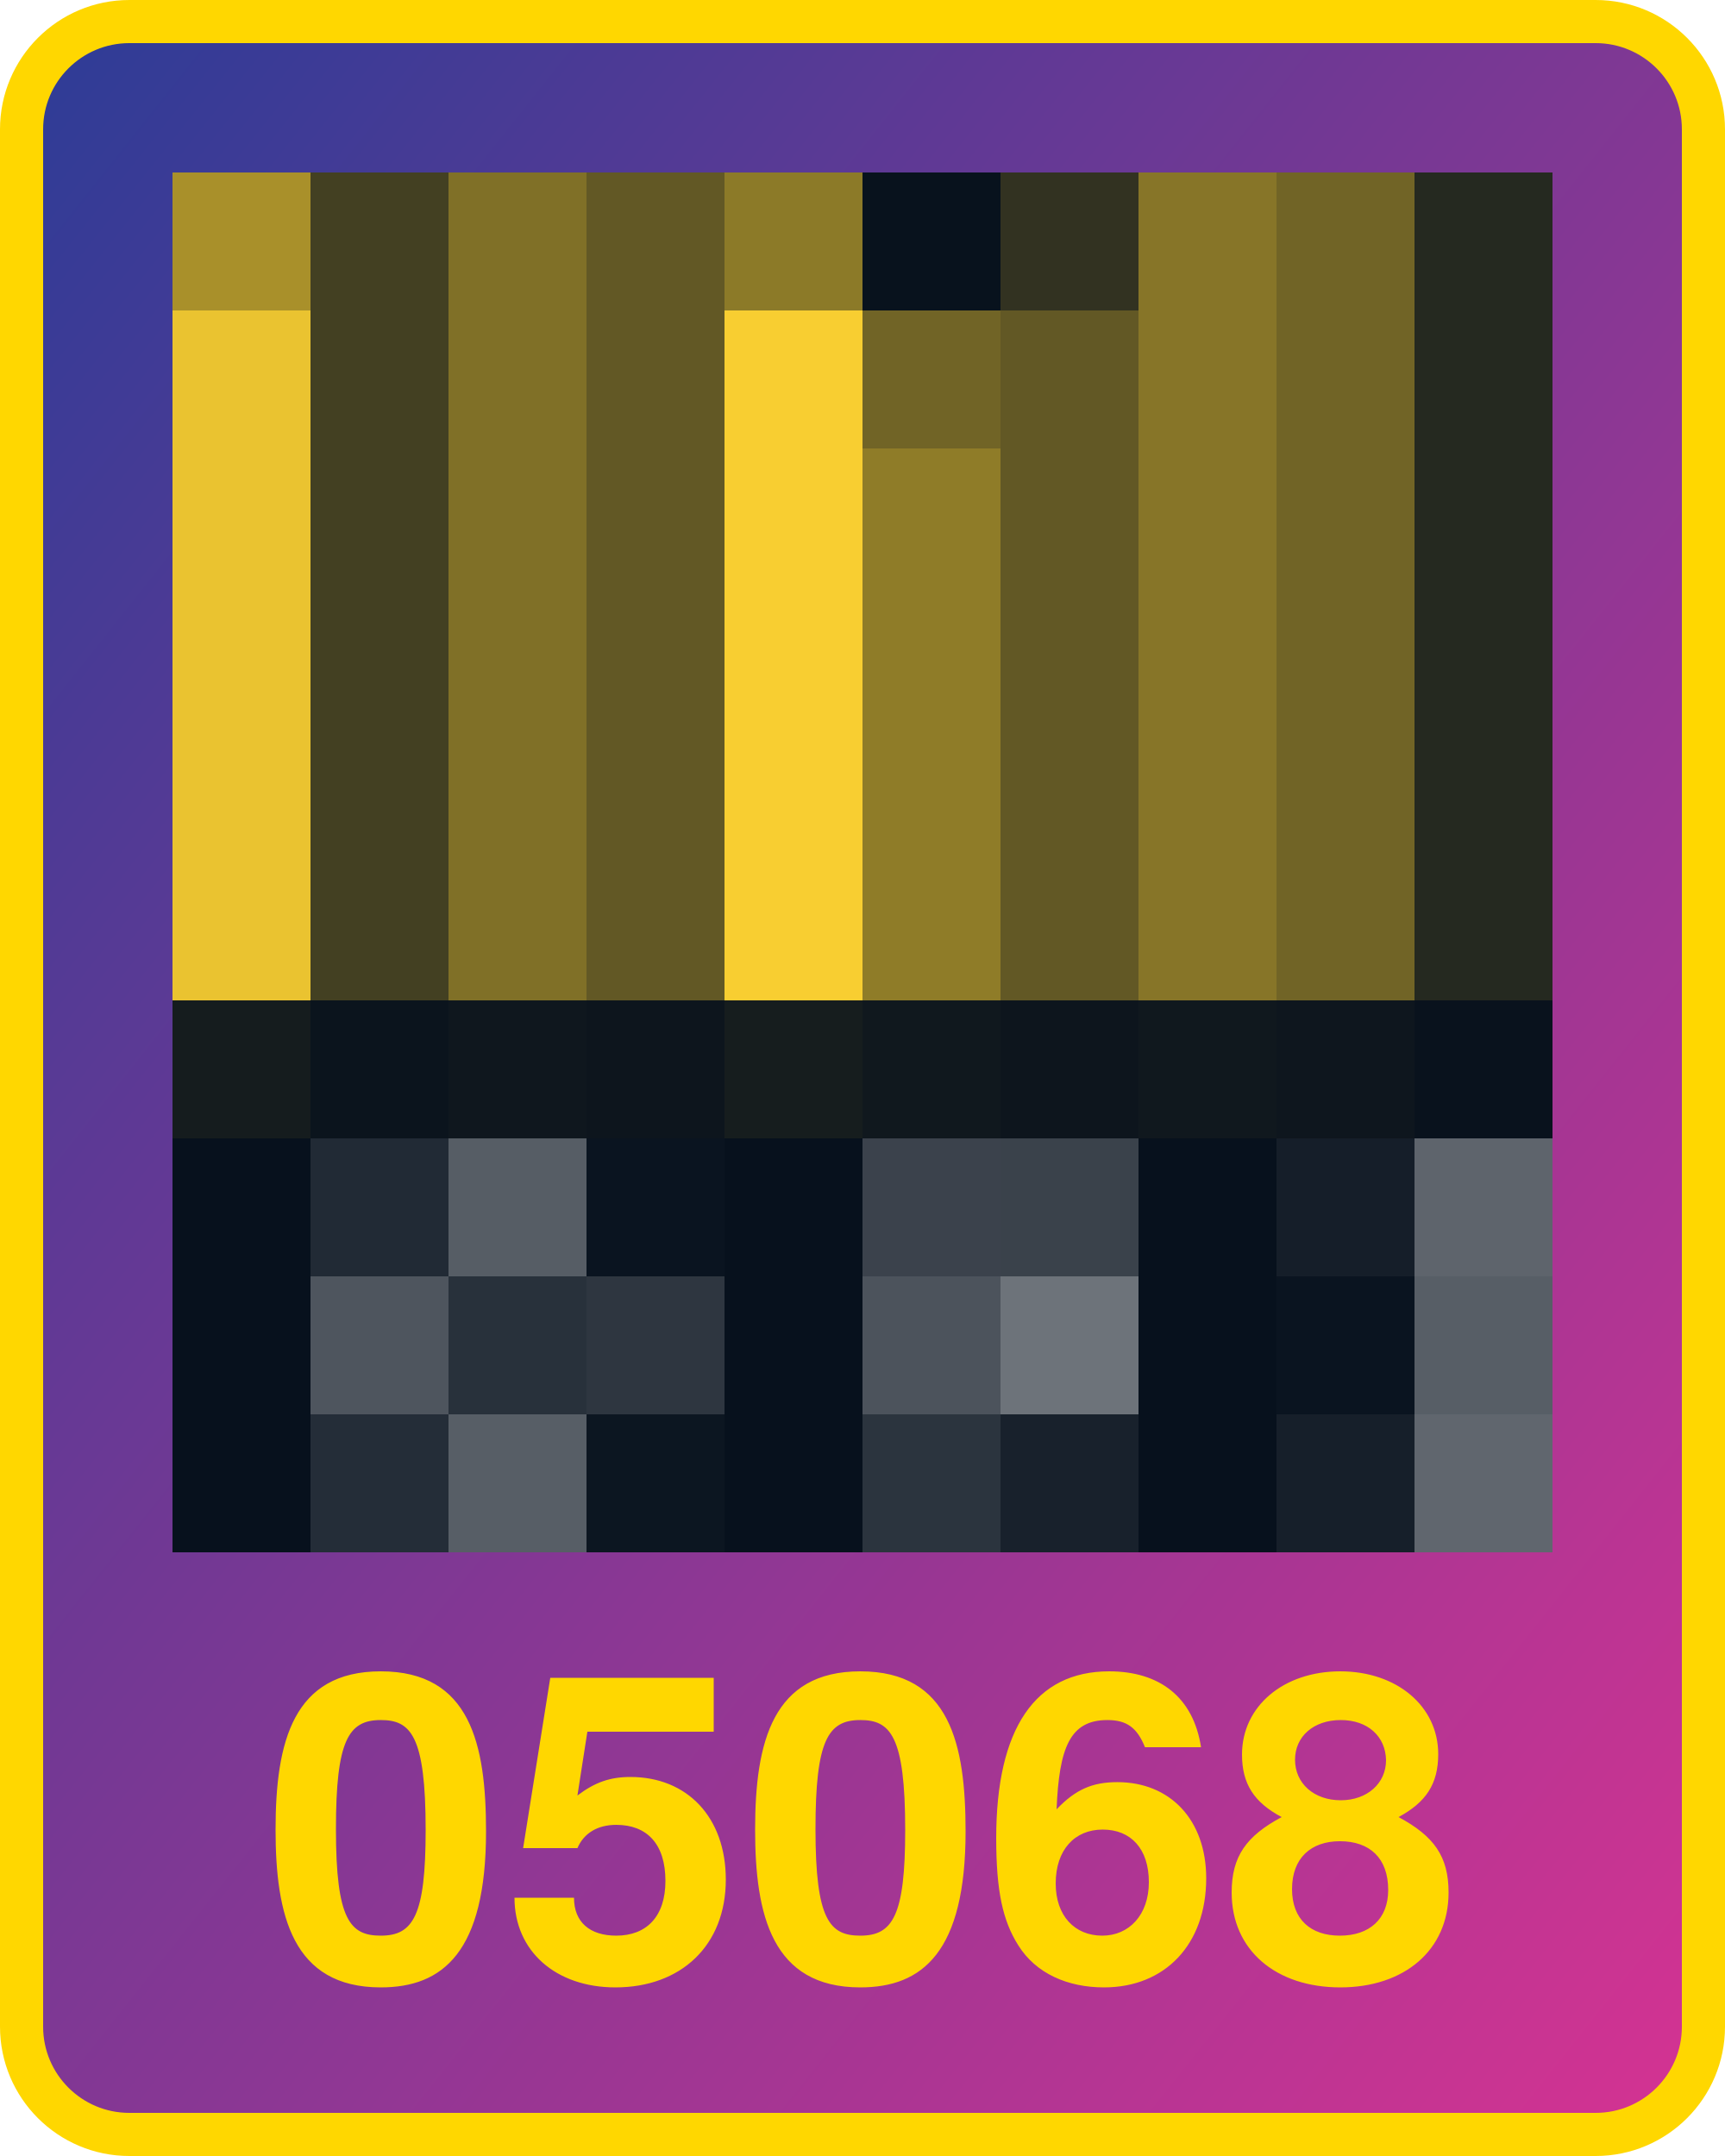
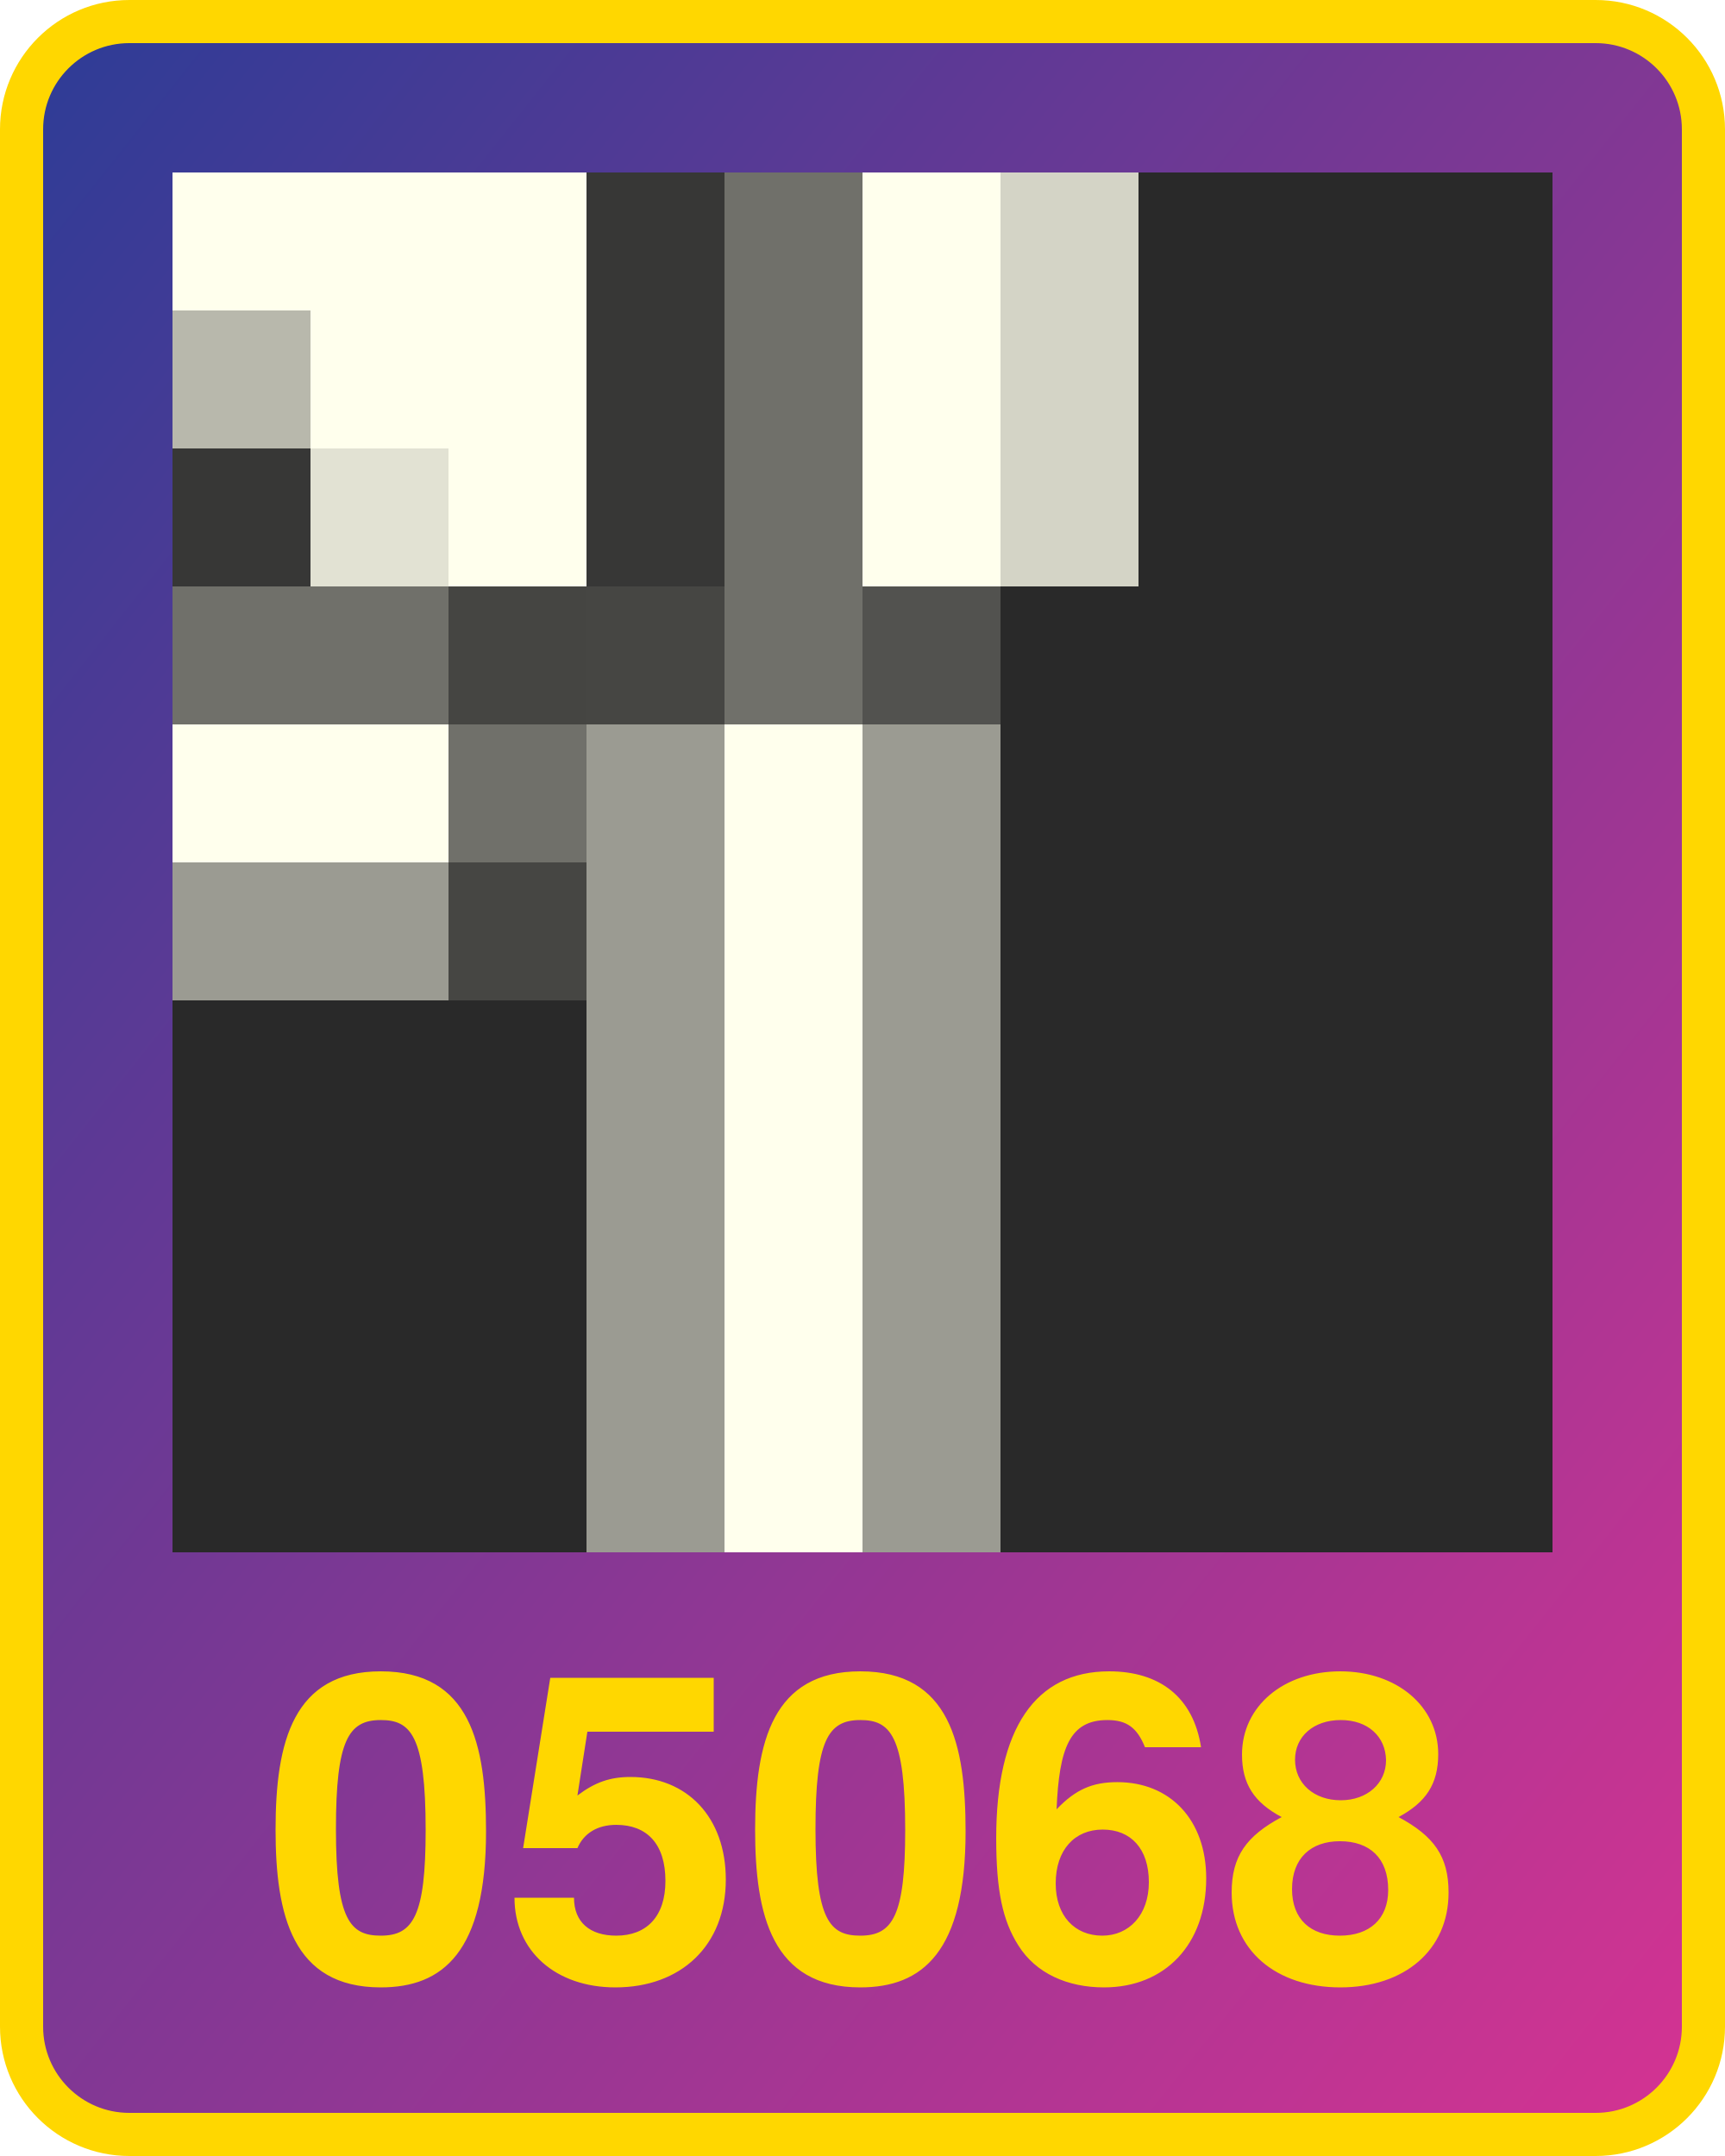
<svg xmlns="http://www.w3.org/2000/svg" width="800" height="1000">
  <defs>
    <linearGradient id="g" x1="0" x2="1" y1="0" y2="1">
      <stop offset="0%" stop-color="#2d3c96" />
      <stop offset="100%" stop-color="#d53392" />
    </linearGradient>
  </defs>
  <rect x="10" y="10" width="780" height="980" fill="url(#g)" rx="50" ry="50" stroke="gold" stroke-width="20" />
  <text x="400" y="920" width="780" text-anchor="middle" style="font:bold 200px 'Helvetica Neue';fill:gold">05068</text>
  <g transform="translate(80 80) scale(64)">
-     <rect x="0" y="0" width="1" height="1" fill="#a9902a" />
-     <rect x="0" y="1" width="1" height="1" fill="#eac330" />
-     <rect x="0" y="2" width="1" height="1" fill="#eac330" />
-     <rect x="0" y="3" width="1" height="1" fill="#eac330" />
-     <rect x="0" y="4" width="1" height="1" fill="#eac330" />
-     <rect x="0" y="5" width="1" height="1" fill="#eac330" />
-     <rect x="0" y="6" width="1" height="1" fill="#151c1e" />
-     <rect x="0" y="7" width="1" height="1" fill="#07111d" />
-     <rect x="0" y="8" width="1" height="1" fill="#07111d" />
-     <rect x="0" y="9" width="1" height="1" fill="#07111d" />
-     <rect x="1" y="0" width="1" height="1" fill="#434022" />
-     <rect x="1" y="1" width="1" height="1" fill="#434022" />
-     <rect x="1" y="2" width="1" height="1" fill="#434022" />
-     <rect x="1" y="3" width="1" height="1" fill="#434022" />
-     <rect x="1" y="4" width="1" height="1" fill="#434022" />
-     <rect x="1" y="5" width="1" height="1" fill="#434022" />
-     <rect x="1" y="6" width="1" height="1" fill="#0b141d" />
-     <rect x="1" y="7" width="1" height="1" fill="#212a35" />
-     <rect x="1" y="8" width="1" height="1" fill="#4e555e" />
-     <rect x="1" y="9" width="1" height="1" fill="#242d38" />
-     <rect x="2" y="0" width="1" height="1" fill="#807027" />
-     <rect x="2" y="1" width="1" height="1" fill="#807027" />
-     <rect x="2" y="2" width="1" height="1" fill="#807027" />
-     <rect x="2" y="3" width="1" height="1" fill="#807027" />
-     <rect x="2" y="4" width="1" height="1" fill="#807027" />
-     <rect x="2" y="5" width="1" height="1" fill="#807027" />
-     <rect x="2" y="6" width="1" height="1" fill="#0f171e" />
-     <rect x="2" y="7" width="1" height="1" fill="#565d65" />
-     <rect x="2" y="8" width="1" height="1" fill="#28313b" />
-     <rect x="2" y="9" width="1" height="1" fill="#575e66" />
-     <rect x="3" y="0" width="1" height="1" fill="#625825" />
-     <rect x="3" y="1" width="1" height="1" fill="#625825" />
-     <rect x="3" y="2" width="1" height="1" fill="#625825" />
-     <rect x="3" y="3" width="1" height="1" fill="#625825" />
-     <rect x="3" y="4" width="1" height="1" fill="#625825" />
-     <rect x="3" y="5" width="1" height="1" fill="#625825" />
-     <rect x="3" y="6" width="1" height="1" fill="#0d151d" />
-     <rect x="3" y="7" width="1" height="1" fill="#0a1420" />
-     <rect x="3" y="8" width="1" height="1" fill="#2e3640" />
-     <rect x="3" y="9" width="1" height="1" fill="#0c1621" />
-     <rect x="4" y="0" width="1" height="1" fill="#8c7a28" />
-     <rect x="4" y="1" width="1" height="1" fill="#f8ce31" />
-     <rect x="4" y="2" width="1" height="1" fill="#f8ce31" />
-     <rect x="4" y="3" width="1" height="1" fill="#f8ce31" />
-     <rect x="4" y="4" width="1" height="1" fill="#f8ce31" />
-     <rect x="4" y="5" width="1" height="1" fill="#f8ce31" />
-     <rect x="4" y="6" width="1" height="1" fill="#161d1e" />
-     <rect x="4" y="7" width="1" height="1" fill="#07111d" />
-     <rect x="4" y="8" width="1" height="1" fill="#07111d" />
-     <rect x="4" y="9" width="1" height="1" fill="#07111d" />
-     <rect x="5" y="0" width="1" height="1" fill="#08121d" />
-     <rect x="5" y="1" width="1" height="1" fill="#716426" />
-     <rect x="5" y="2" width="1" height="1" fill="#8f7c28" />
-     <rect x="5" y="3" width="1" height="1" fill="#8f7c28" />
-     <rect x="5" y="4" width="1" height="1" fill="#8f7c28" />
-     <rect x="5" y="5" width="1" height="1" fill="#8f7c28" />
-     <rect x="5" y="6" width="1" height="1" fill="#10181e" />
-     <rect x="5" y="7" width="1" height="1" fill="#3b424c" />
-     <rect x="5" y="8" width="1" height="1" fill="#4c535c" />
-     <rect x="5" y="9" width="1" height="1" fill="#2b343e" />
-     <rect x="6" y="0" width="1" height="1" fill="#323221" />
-     <rect x="6" y="1" width="1" height="1" fill="#625825" />
-     <rect x="6" y="2" width="1" height="1" fill="#625825" />
-     <rect x="6" y="3" width="1" height="1" fill="#625825" />
-     <rect x="6" y="4" width="1" height="1" fill="#625825" />
-     <rect x="6" y="5" width="1" height="1" fill="#625825" />
-     <rect x="6" y="6" width="1" height="1" fill="#0d151d" />
-     <rect x="6" y="7" width="1" height="1" fill="#3a424b" />
-     <rect x="6" y="8" width="1" height="1" fill="#6d737a" />
-     <rect x="6" y="9" width="1" height="1" fill="#18212c" />
-     <rect x="7" y="0" width="1" height="1" fill="#877528" />
-     <rect x="7" y="1" width="1" height="1" fill="#877528" />
-     <rect x="7" y="2" width="1" height="1" fill="#877528" />
-     <rect x="7" y="3" width="1" height="1" fill="#877528" />
-     <rect x="7" y="4" width="1" height="1" fill="#877528" />
-     <rect x="7" y="5" width="1" height="1" fill="#877528" />
-     <rect x="7" y="6" width="1" height="1" fill="#10181e" />
-     <rect x="7" y="7" width="1" height="1" fill="#07111d" />
-     <rect x="7" y="8" width="1" height="1" fill="#07111d" />
-     <rect x="7" y="9" width="1" height="1" fill="#07111d" />
-     <rect x="8" y="0" width="1" height="1" fill="#716426" />
-     <rect x="8" y="1" width="1" height="1" fill="#716426" />
-     <rect x="8" y="2" width="1" height="1" fill="#716426" />
-     <rect x="8" y="3" width="1" height="1" fill="#716426" />
-     <rect x="8" y="4" width="1" height="1" fill="#716426" />
-     <rect x="8" y="5" width="1" height="1" fill="#716426" />
-     <rect x="8" y="6" width="1" height="1" fill="#0e161e" />
-     <rect x="8" y="7" width="1" height="1" fill="#151e29" />
-     <rect x="8" y="8" width="1" height="1" fill="#0a1420" />
-     <rect x="8" y="9" width="1" height="1" fill="#161f2a" />
-     <rect x="9" y="0" width="1" height="1" fill="#252920" />
-     <rect x="9" y="1" width="1" height="1" fill="#252920" />
-     <rect x="9" y="2" width="1" height="1" fill="#252920" />
-     <rect x="9" y="3" width="1" height="1" fill="#252920" />
-     <rect x="9" y="4" width="1" height="1" fill="#252920" />
-     <rect x="9" y="5" width="1" height="1" fill="#252920" />
-     <rect x="9" y="6" width="1" height="1" fill="#09121d" />
-     <rect x="9" y="7" width="1" height="1" fill="#5e646c" />
-     <rect x="9" y="8" width="1" height="1" fill="#575e66" />
-     <rect x="9" y="9" width="1" height="1" fill="#60666e" />
+     <rect x="0" y="0" width="1" height="1" fill="#ffffed" />
+     <rect x="0" y="1" width="1" height="1" fill="#b8b8ac" />
+     <rect x="0" y="2" width="1" height="1" fill="#373736" />
+     <rect x="0" y="3" width="1" height="1" fill="#70706a" />
+     <rect x="0" y="4" width="1" height="1" fill="#ffffed" />
+     <rect x="0" y="5" width="1" height="1" fill="#9b9b92" />
+     <rect x="0" y="6" width="1" height="1" fill="#292929" />
+     <rect x="0" y="7" width="1" height="1" fill="#292929" />
+     <rect x="0" y="8" width="1" height="1" fill="#292929" />
+     <rect x="0" y="9" width="1" height="1" fill="#292929" />
+     <rect x="1" y="0" width="1" height="1" fill="#ffffed" />
+     <rect x="1" y="1" width="1" height="1" fill="#ffffed" />
+     <rect x="1" y="2" width="1" height="1" fill="#e2e2d3" />
+     <rect x="1" y="3" width="1" height="1" fill="#70706a" />
+     <rect x="1" y="4" width="1" height="1" fill="#ffffed" />
+     <rect x="1" y="5" width="1" height="1" fill="#9b9b92" />
+     <rect x="1" y="6" width="1" height="1" fill="#292929" />
+     <rect x="1" y="7" width="1" height="1" fill="#292929" />
+     <rect x="1" y="8" width="1" height="1" fill="#292929" />
+     <rect x="1" y="9" width="1" height="1" fill="#292929" />
+     <rect x="2" y="0" width="1" height="1" fill="#ffffed" />
+     <rect x="2" y="1" width="1" height="1" fill="#ffffed" />
+     <rect x="2" y="2" width="1" height="1" fill="#ffffed" />
+     <rect x="2" y="3" width="1" height="1" fill="#454542" />
+     <rect x="2" y="4" width="1" height="1" fill="#70706a" />
+     <rect x="2" y="5" width="1" height="1" fill="#464643" />
+     <rect x="2" y="6" width="1" height="1" fill="#292929" />
+     <rect x="2" y="7" width="1" height="1" fill="#292929" />
+     <rect x="2" y="8" width="1" height="1" fill="#292929" />
+     <rect x="2" y="9" width="1" height="1" fill="#292929" />
+     <rect x="3" y="0" width="1" height="1" fill="#373736" />
+     <rect x="3" y="1" width="1" height="1" fill="#373736" />
+     <rect x="3" y="2" width="1" height="1" fill="#373736" />
+     <rect x="3" y="3" width="1" height="1" fill="#464643" />
+     <rect x="3" y="4" width="1" height="1" fill="#9b9b92" />
+     <rect x="3" y="5" width="1" height="1" fill="#9b9b92" />
+     <rect x="3" y="6" width="1" height="1" fill="#9b9b92" />
+     <rect x="3" y="7" width="1" height="1" fill="#9b9b92" />
+     <rect x="3" y="8" width="1" height="1" fill="#9b9b92" />
+     <rect x="3" y="9" width="1" height="1" fill="#9b9b92" />
+     <rect x="4" y="0" width="1" height="1" fill="#70706a" />
+     <rect x="4" y="1" width="1" height="1" fill="#70706a" />
+     <rect x="4" y="2" width="1" height="1" fill="#70706a" />
+     <rect x="4" y="3" width="1" height="1" fill="#70706a" />
+     <rect x="4" y="4" width="1" height="1" fill="#ffffed" />
+     <rect x="4" y="5" width="1" height="1" fill="#ffffed" />
+     <rect x="4" y="6" width="1" height="1" fill="#ffffed" />
+     <rect x="4" y="7" width="1" height="1" fill="#ffffed" />
+     <rect x="4" y="8" width="1" height="1" fill="#ffffed" />
+     <rect x="4" y="9" width="1" height="1" fill="#ffffed" />
+     <rect x="5" y="0" width="1" height="1" fill="#ffffed" />
+     <rect x="5" y="1" width="1" height="1" fill="#ffffed" />
+     <rect x="5" y="2" width="1" height="1" fill="#ffffed" />
+     <rect x="5" y="3" width="1" height="1" fill="#52524f" />
+     <rect x="5" y="4" width="1" height="1" fill="#9b9b92" />
+     <rect x="5" y="5" width="1" height="1" fill="#9b9b92" />
+     <rect x="5" y="6" width="1" height="1" fill="#9b9b92" />
+     <rect x="5" y="7" width="1" height="1" fill="#9b9b92" />
+     <rect x="5" y="8" width="1" height="1" fill="#9b9b92" />
+     <rect x="5" y="9" width="1" height="1" fill="#9b9b92" />
+     <rect x="6" y="0" width="1" height="1" fill="#d4d4c6" />
+     <rect x="6" y="1" width="1" height="1" fill="#d4d4c6" />
+     <rect x="6" y="2" width="1" height="1" fill="#d4d4c6" />
+     <rect x="6" y="3" width="1" height="1" fill="#292929" />
+     <rect x="6" y="4" width="1" height="1" fill="#292929" />
+     <rect x="6" y="5" width="1" height="1" fill="#292929" />
+     <rect x="6" y="6" width="1" height="1" fill="#292929" />
+     <rect x="6" y="7" width="1" height="1" fill="#292929" />
+     <rect x="6" y="8" width="1" height="1" fill="#292929" />
+     <rect x="6" y="9" width="1" height="1" fill="#292929" />
+     <rect x="7" y="0" width="1" height="1" fill="#292929" />
+     <rect x="7" y="1" width="1" height="1" fill="#292929" />
+     <rect x="7" y="2" width="1" height="1" fill="#292929" />
+     <rect x="7" y="3" width="1" height="1" fill="#292929" />
+     <rect x="7" y="4" width="1" height="1" fill="#292929" />
+     <rect x="7" y="5" width="1" height="1" fill="#292929" />
+     <rect x="7" y="6" width="1" height="1" fill="#292929" />
+     <rect x="7" y="7" width="1" height="1" fill="#292929" />
+     <rect x="7" y="8" width="1" height="1" fill="#292929" />
+     <rect x="7" y="9" width="1" height="1" fill="#292929" />
+     <rect x="8" y="0" width="1" height="1" fill="#292929" />
+     <rect x="8" y="1" width="1" height="1" fill="#292929" />
+     <rect x="8" y="2" width="1" height="1" fill="#292929" />
+     <rect x="8" y="3" width="1" height="1" fill="#292929" />
+     <rect x="8" y="4" width="1" height="1" fill="#292929" />
+     <rect x="8" y="5" width="1" height="1" fill="#292929" />
+     <rect x="8" y="6" width="1" height="1" fill="#292929" />
+     <rect x="8" y="7" width="1" height="1" fill="#292929" />
+     <rect x="8" y="8" width="1" height="1" fill="#292929" />
+     <rect x="8" y="9" width="1" height="1" fill="#292929" />
+     <rect x="9" y="0" width="1" height="1" fill="#292929" />
+     <rect x="9" y="1" width="1" height="1" fill="#292929" />
+     <rect x="9" y="2" width="1" height="1" fill="#292929" />
+     <rect x="9" y="3" width="1" height="1" fill="#292929" />
+     <rect x="9" y="4" width="1" height="1" fill="#292929" />
+     <rect x="9" y="5" width="1" height="1" fill="#292929" />
+     <rect x="9" y="6" width="1" height="1" fill="#292929" />
+     <rect x="9" y="7" width="1" height="1" fill="#292929" />
+     <rect x="9" y="8" width="1" height="1" fill="#292929" />
+     <rect x="9" y="9" width="1" height="1" fill="#292929" />
  </g>
</svg>
